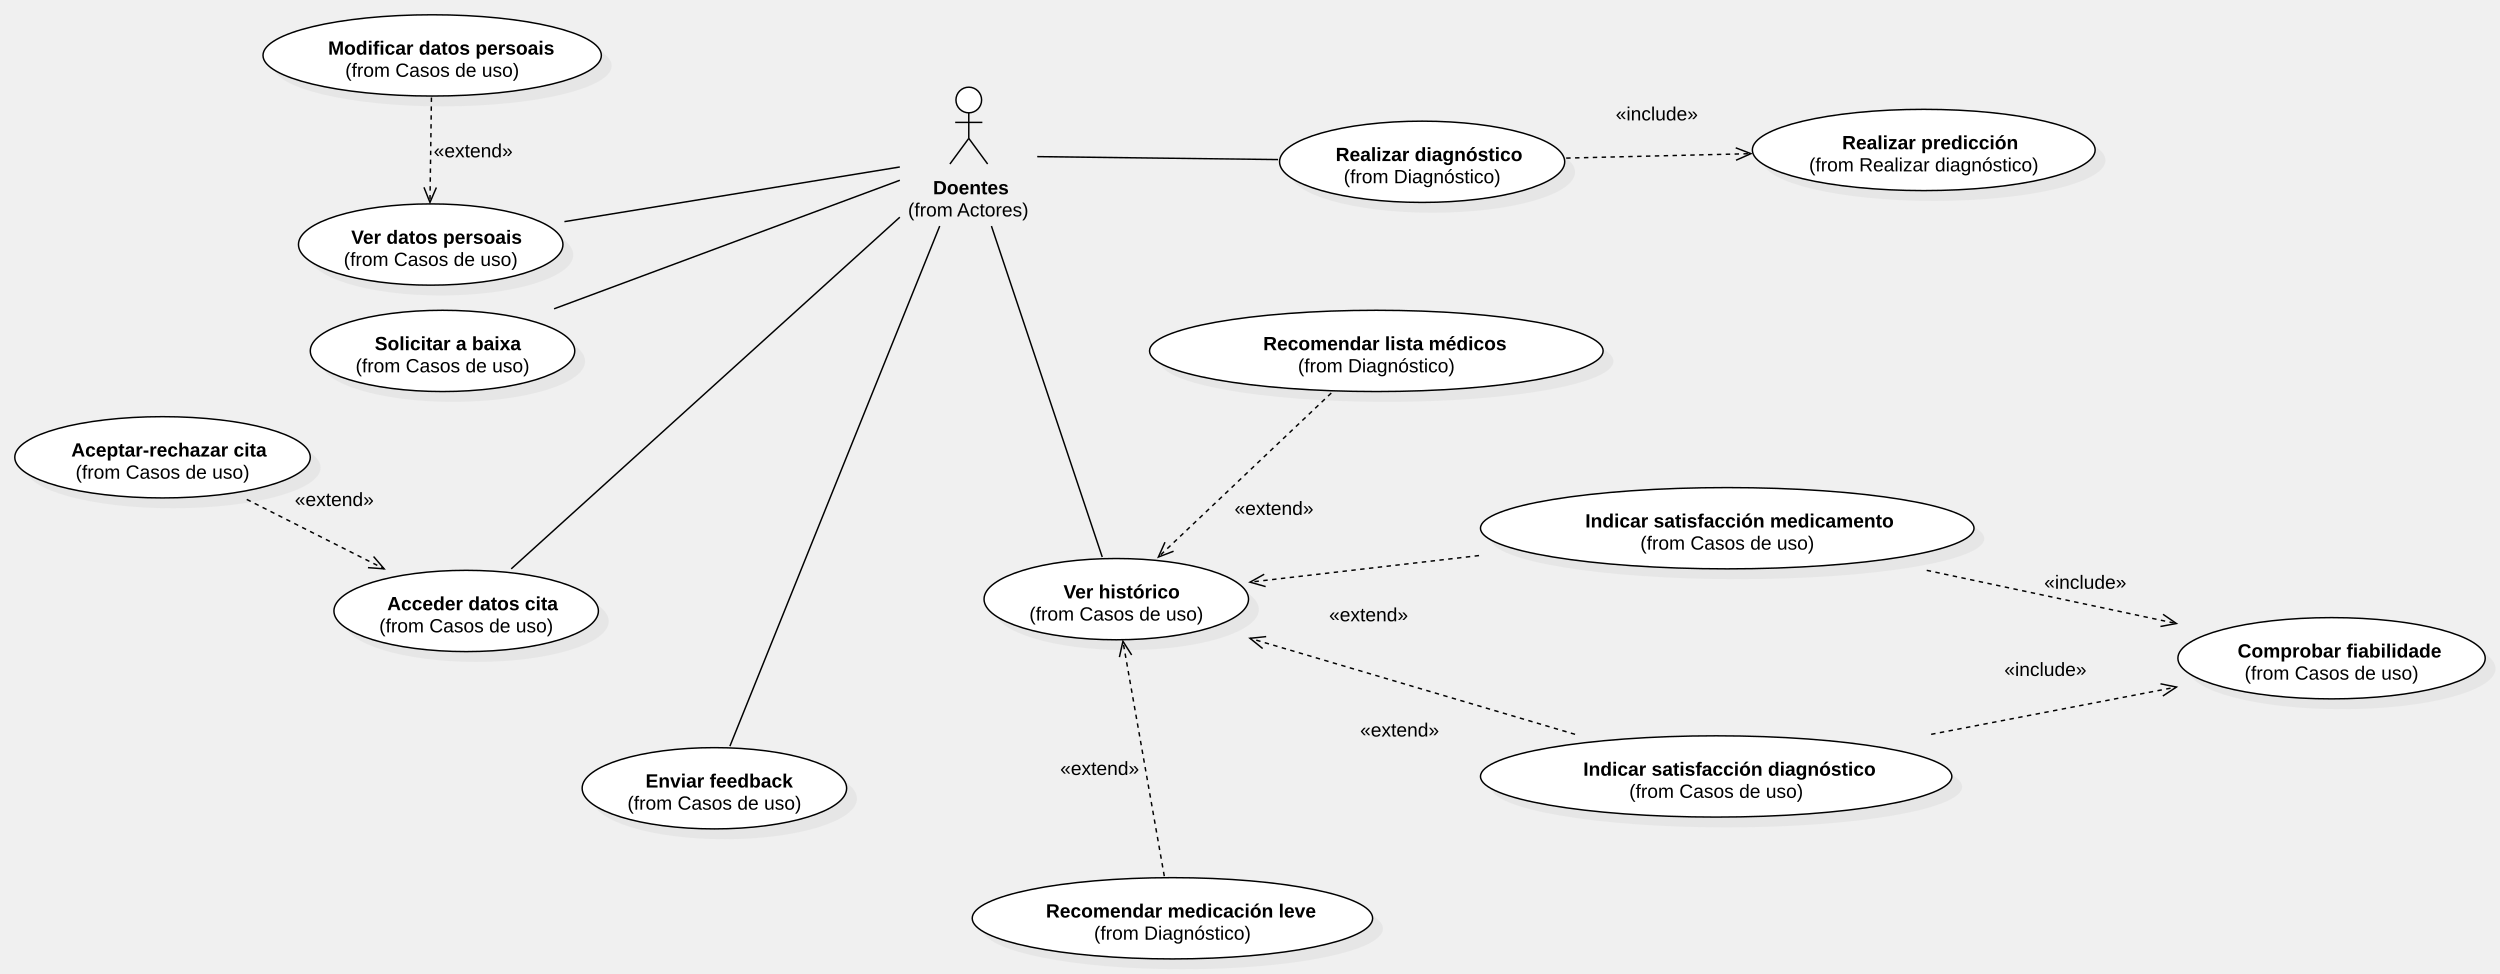
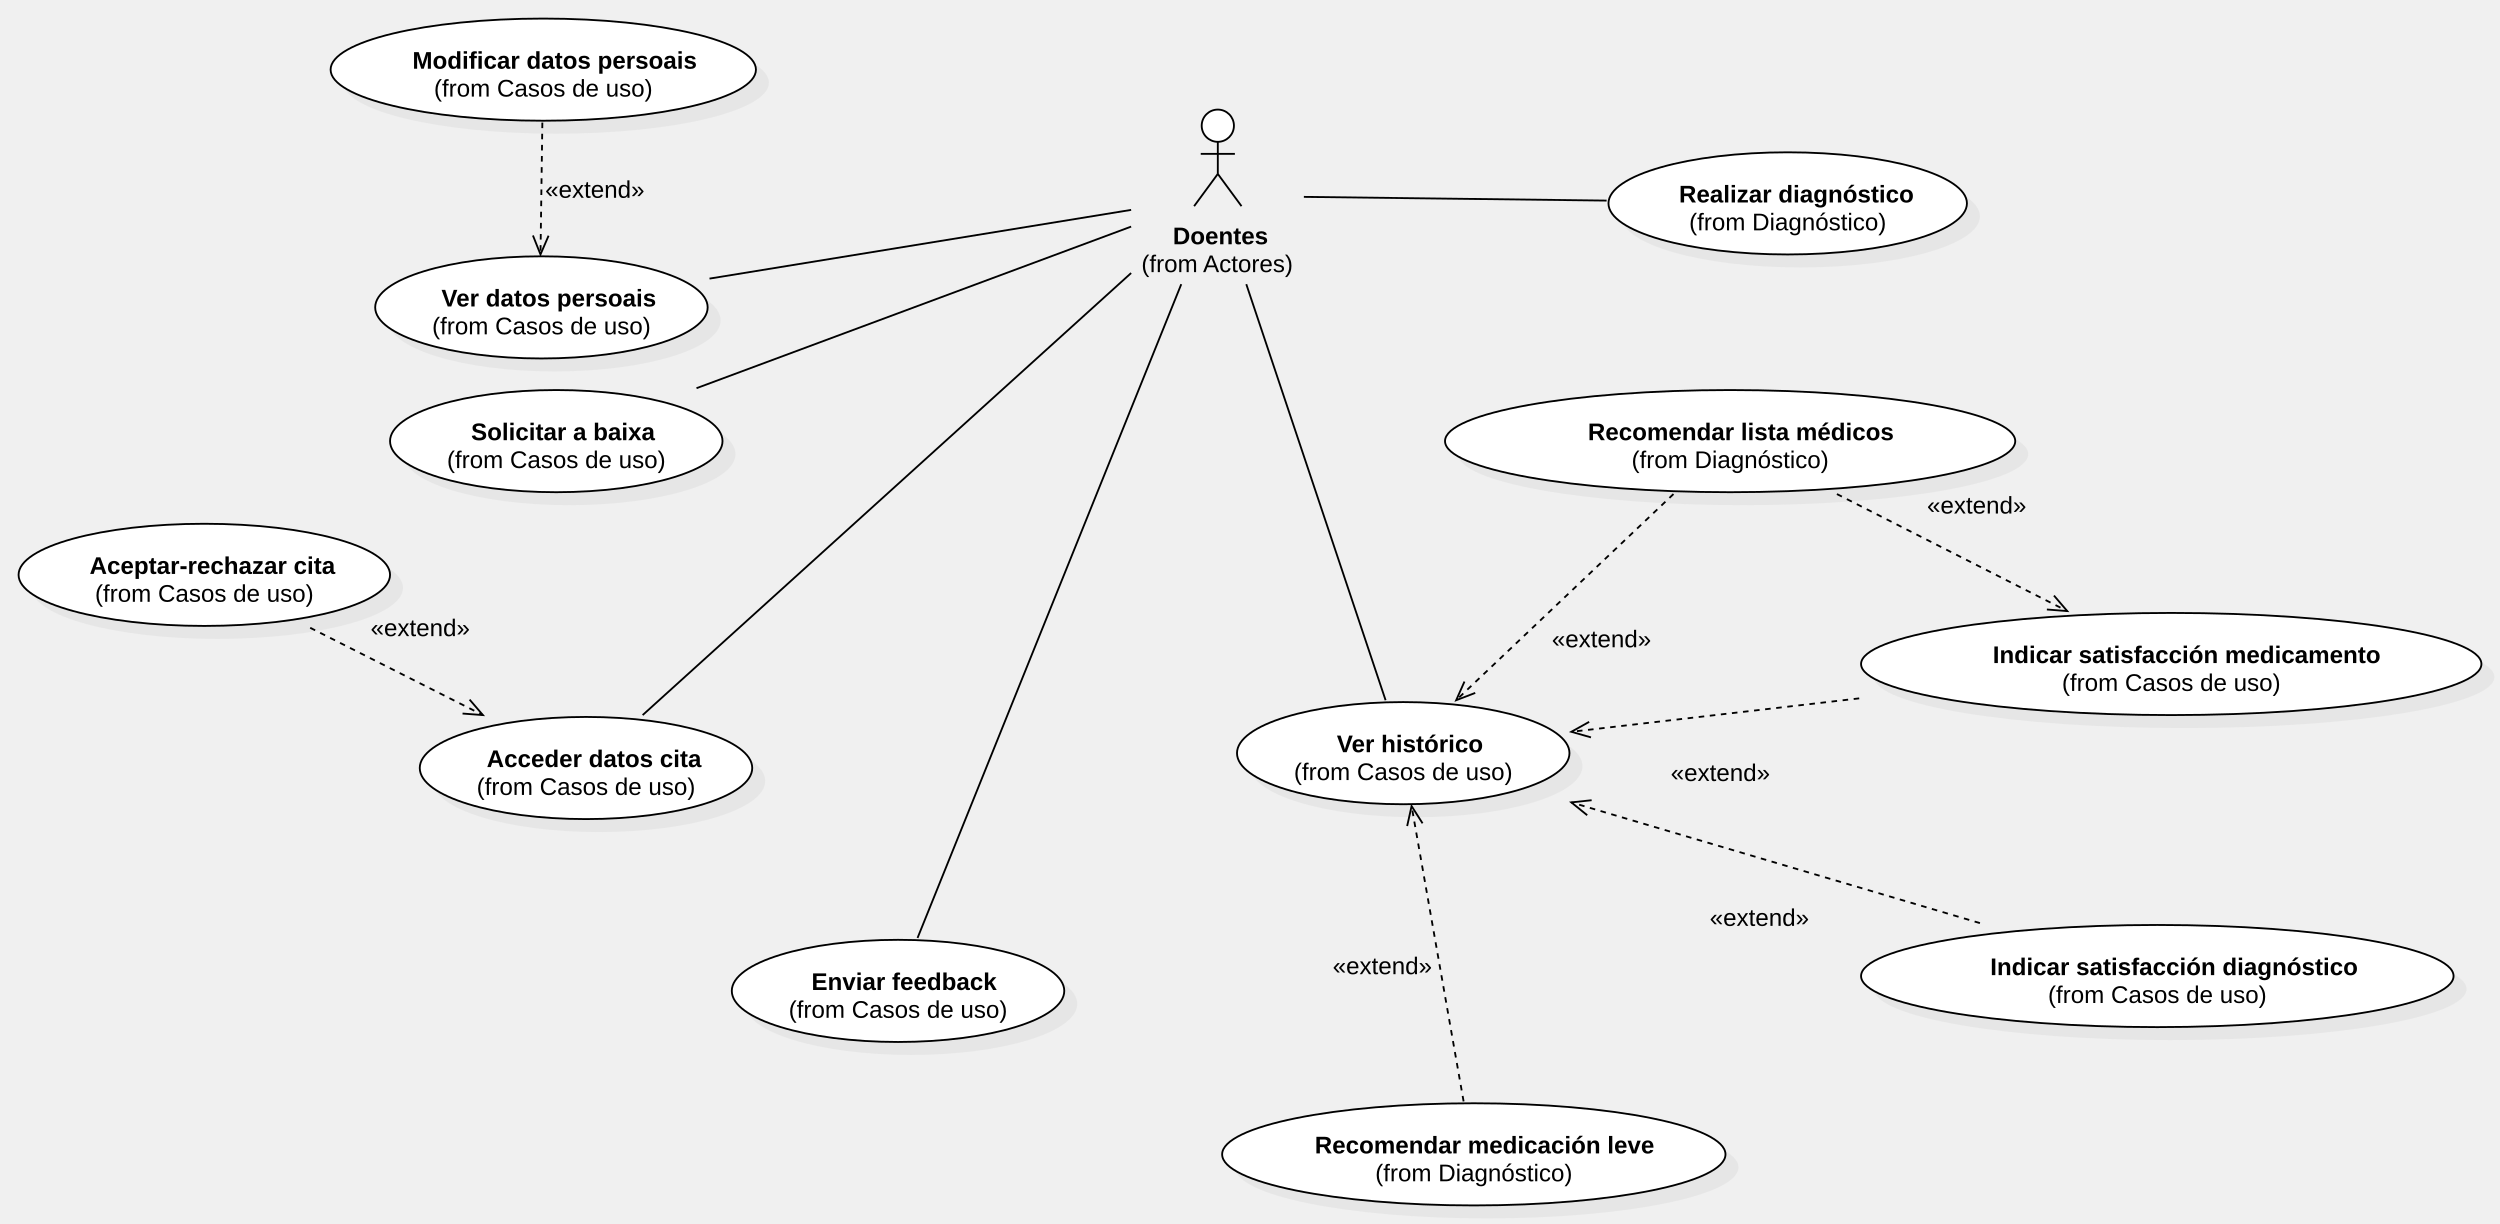
- <svg xmlns="http://www.w3.org/2000/svg" version="1.1" width="1692" height="659">
+ <svg xmlns="http://www.w3.org/2000/svg" version="1.1" width="1346" height="659">
  <defs />
  <g>
    <g transform="translate(-22,-246) scale(1,1)">
      <path fill="#ffffff" stroke="none" d="M 668.992 313.68 C 668.992 308.886 672.877 305 677.671 305 C 682.464 305 686.35 308.886 686.35 313.68 C 686.35 318.474 682.464 322.36 677.671 322.36 C 672.877 322.36 668.992 318.474 668.992 313.68 Z" />
    </g>
    <g transform="translate(-22,-246) scale(1,1)">
      <path fill="none" stroke="#000000" d="M 668.992 313.68 C 668.992 308.886 672.877 305 677.671 305 C 682.464 305 686.35 308.886 686.35 313.68 C 686.35 318.474 682.464 322.36 677.671 322.36 C 672.877 322.36 668.992 318.474 668.992 313.68 Z" stroke-miterlimit="10" />
    </g>
    <g transform="translate(-22,-246) scale(1,1)">
      <path fill="none" stroke="#000000" d="M 677.671 322.36 L 677.671 339.64" stroke-miterlimit="10" />
    </g>
    <g transform="translate(-22,-246) scale(1,1)">
      <path fill="none" stroke="#000000" d="M 668.481 328.84 L 686.861 328.84" stroke-miterlimit="10" />
    </g>
    <g transform="translate(-22,-246) scale(1,1)">
      <path fill="none" stroke="#000000" d="M 677.671 339.64 L 664.907 357" stroke-miterlimit="10" />
    </g>
    <g transform="translate(-22,-246) scale(1,1)">
      <path fill="none" stroke="#000000" d="M 677.671 339.64 L 690.435 357" stroke-miterlimit="10" />
    </g>
    <g transform="translate(-22,-246) scale(1,1)">
      <g>
        <path fill="none" stroke="none" />
        <text fill="#000000" stroke="none" font-family="Arial" font-size="13px" font-style="normal" font-weight="bold" text-decoration="none" x="653.461" y="377.5">Doentes</text>
      </g>
    </g>
    <g transform="translate(-22,-246) scale(1,1)">
      <g>
        <path fill="none" stroke="none" />
        <text fill="#000000" stroke="none" font-family="Arial" font-size="13px" font-style="normal" font-weight="normal" text-decoration="none" x="636.5" y="392.5">(from Actores)</text>
      </g>
    </g>
    <g transform="translate(-22,-246) scale(1,1)">
      <path fill="#C0C0C0" stroke="none" d="M 895 362.5 C 895 347.312 938.205 335 991.5 335 C 1044.795 335 1088 347.312 1088 362.5 C 1088 377.688 1044.795 390 991.5 390 C 938.205 390 895 377.688 895 362.5 Z" opacity="0.2" />
    </g>
    <g transform="translate(-22,-246) scale(1,1)">
      <path fill="#ffffff" stroke="none" d="M 888 355.5 C 888 340.312 931.205 328 984.5 328 C 1037.795 328 1081 340.312 1081 355.5 C 1081 370.688 1037.795 383 984.5 383 C 931.205 383 888 370.688 888 355.5 Z" />
    </g>
    <g transform="translate(-22,-246) scale(1,1)">
      <path fill="none" stroke="#000000" d="M 888 355.5 C 888 340.312 931.205 328 984.5 328 C 1037.795 328 1081 340.312 1081 355.5 C 1081 370.688 1037.795 383 984.5 383 C 931.205 383 888 370.688 888 355.5 Z" stroke-miterlimit="10" />
    </g>
    <g transform="translate(-22,-246) scale(1,1)">
      <g>
        <path fill="none" stroke="none" />
        <text fill="#000000" stroke="none" font-family="Arial" font-size="13px" font-style="normal" font-weight="bold" text-decoration="none" x="925.968" y="355">Realizar diagnóstico</text>
      </g>
    </g>
    <g transform="translate(-22,-246) scale(1,1)">
      <g>
        <path fill="none" stroke="none" />
        <text fill="#000000" stroke="none" font-family="Arial" font-size="13px" font-style="normal" font-weight="normal" text-decoration="none" x="931.402" y="370">(from Diagnóstico)</text>
      </g>
    </g>
    <g transform="translate(-22,-246) scale(1,1)">
      <path fill="none" stroke="#000000" d="M 724 352 L 887 354" stroke-miterlimit="10" />
    </g>
    <g transform="translate(-22,-246) scale(1,1)">
      <path fill="#C0C0C0" stroke="none" d="M 423 786.5 C 423 771.312 463.071 759 512.5 759 C 561.929 759 602 771.312 602 786.5 C 602 801.688 561.929 814 512.5 814 C 463.071 814 423 801.688 423 786.5 Z" opacity="0.2" />
    </g>
    <g transform="translate(-22,-246) scale(1,1)">
      <path fill="#ffffff" stroke="none" d="M 416 779.5 C 416 764.312 456.071 752 505.5 752 C 554.929 752 595 764.312 595 779.5 C 595 794.688 554.929 807 505.5 807 C 456.071 807 416 794.688 416 779.5 Z" />
    </g>
    <g transform="translate(-22,-246) scale(1,1)">
      <path fill="none" stroke="#000000" d="M 416 779.5 C 416 764.312 456.071 752 505.5 752 C 554.929 752 595 764.312 595 779.5 C 595 794.688 554.929 807 505.5 807 C 456.071 807 416 794.688 416 779.5 Z" stroke-miterlimit="10" />
    </g>
    <g transform="translate(-22,-246) scale(1,1)">
      <g>
        <path fill="none" stroke="none" />
        <text fill="#000000" stroke="none" font-family="Arial" font-size="13px" font-style="normal" font-weight="bold" text-decoration="none" x="458.889" y="779">Enviar feedback</text>
      </g>
    </g>
    <g transform="translate(-22,-246) scale(1,1)">
      <g>
        <path fill="none" stroke="none" />
        <text fill="#000000" stroke="none" font-family="Arial" font-size="13px" font-style="normal" font-weight="normal" text-decoration="none" x="446.619" y="794">(from Casos de uso)</text>
      </g>
    </g>
    <g transform="translate(-22,-246) scale(1,1)">
      <path fill="none" stroke="#000000" d="M 658 399 L 516 751" stroke-miterlimit="10" />
    </g>
    <g transform="translate(-22,-246) scale(1,1)">
      <path fill="#C0C0C0" stroke="none" d="M 695 658.5 C 695 643.312 735.071 631 784.5 631 C 833.929 631 874 643.312 874 658.5 C 874 673.688 833.929 686 784.5 686 C 735.071 686 695 673.688 695 658.5 Z" opacity="0.2" />
    </g>
    <g transform="translate(-22,-246) scale(1,1)">
      <path fill="#ffffff" stroke="none" d="M 688 651.5 C 688 636.312 728.071 624 777.5 624 C 826.929 624 867 636.312 867 651.5 C 867 666.688 826.929 679 777.5 679 C 728.071 679 688 666.688 688 651.5 Z" />
    </g>
    <g transform="translate(-22,-246) scale(1,1)">
      <path fill="none" stroke="#000000" d="M 688 651.5 C 688 636.312 728.071 624 777.5 624 C 826.929 624 867 636.312 867 651.5 C 867 666.688 826.929 679 777.5 679 C 728.071 679 688 666.688 688 651.5 Z" stroke-miterlimit="10" />
    </g>
    <g transform="translate(-22,-246) scale(1,1)">
      <g>
        <path fill="none" stroke="none" />
        <text fill="#000000" stroke="none" font-family="Arial" font-size="13px" font-style="normal" font-weight="bold" text-decoration="none" x="741.734" y="651">Ver histórico</text>
      </g>
    </g>
    <g transform="translate(-22,-246) scale(1,1)">
      <g>
        <path fill="none" stroke="none" />
        <text fill="#000000" stroke="none" font-family="Arial" font-size="13px" font-style="normal" font-weight="normal" text-decoration="none" x="718.619" y="666">(from Casos de uso)</text>
      </g>
    </g>
    <g transform="translate(-22,-246) scale(1,1)">
      <path fill="none" stroke="#000000" d="M 693 399 L 768 623" stroke-miterlimit="10" />
    </g>
    <g transform="translate(-22,-246) scale(1,1)">
      <path fill="#C0C0C0" stroke="none" d="M 807 490.5 C 807 475.312 875.724 463 960.5 463 C 1045.276 463 1114 475.312 1114 490.5 C 1114 505.688 1045.276 518 960.5 518 C 875.724 518 807 505.688 807 490.5 Z" opacity="0.2" />
    </g>
    <g transform="translate(-22,-246) scale(1,1)">
      <path fill="#ffffff" stroke="none" d="M 800 483.5 C 800 468.312 868.724 456 953.5 456 C 1038.276 456 1107 468.312 1107 483.5 C 1107 498.688 1038.276 511 953.5 511 C 868.724 511 800 498.688 800 483.5 Z" />
    </g>
    <g transform="translate(-22,-246) scale(1,1)">
      <path fill="none" stroke="#000000" d="M 800 483.5 C 800 468.312 868.724 456 953.5 456 C 1038.276 456 1107 468.312 1107 483.5 C 1107 498.688 1038.276 511 953.5 511 C 868.724 511 800 498.688 800 483.5 Z" stroke-miterlimit="10" />
    </g>
    <g transform="translate(-22,-246) scale(1,1)">
      <g>
        <path fill="none" stroke="none" />
        <text fill="#000000" stroke="none" font-family="Arial" font-size="13px" font-style="normal" font-weight="bold" text-decoration="none" x="876.912" y="483">Recomendar lista médicos</text>
      </g>
    </g>
    <g transform="translate(-22,-246) scale(1,1)">
      <g>
        <path fill="none" stroke="none" />
        <text fill="#000000" stroke="none" font-family="Arial" font-size="13px" font-style="normal" font-weight="normal" text-decoration="none" x="900.402" y="498">(from Diagnóstico)</text>
      </g>
    </g>
    <g transform="translate(-22,-246) scale(1,1)">
      <path fill="#C0C0C0" stroke="none" d="M 255 666.5 C 255 651.312 295.071 639 344.5 639 C 393.929 639 434 651.312 434 666.5 C 434 681.688 393.929 694 344.5 694 C 295.071 694 255 681.688 255 666.5 Z" opacity="0.2" />
    </g>
    <g transform="translate(-22,-246) scale(1,1)">
      <path fill="#ffffff" stroke="none" d="M 248 659.5 C 248 644.312 288.071 632 337.5 632 C 386.929 632 427 644.312 427 659.5 C 427 674.688 386.929 687 337.5 687 C 288.071 687 248 674.688 248 659.5 Z" />
    </g>
    <g transform="translate(-22,-246) scale(1,1)">
      <path fill="none" stroke="#000000" d="M 248 659.5 C 248 644.312 288.071 632 337.5 632 C 386.929 632 427 644.312 427 659.5 C 427 674.688 386.929 687 337.5 687 C 288.071 687 248 674.688 248 659.5 Z" stroke-miterlimit="10" />
    </g>
    <g transform="translate(-22,-246) scale(1,1)">
      <g>
        <path fill="none" stroke="none" />
        <text fill="#000000" stroke="none" font-family="Arial" font-size="13px" font-style="normal" font-weight="bold" text-decoration="none" x="284.027" y="659">Acceder datos cita</text>
      </g>
    </g>
    <g transform="translate(-22,-246) scale(1,1)">
      <g>
        <path fill="none" stroke="none" />
        <text fill="#000000" stroke="none" font-family="Arial" font-size="13px" font-style="normal" font-weight="normal" text-decoration="none" x="278.619" y="674">(from Casos de uso)</text>
      </g>
    </g>
    <g transform="translate(-22,-246) scale(1,1)">
      <path fill="none" stroke="#000000" d="M 631 393 L 368 631" stroke-miterlimit="10" />
    </g>
    <g transform="translate(-22,-246) scale(1,1)">
      <path fill="#C0C0C0" stroke="none" d="M 39 562.5 C 39 547.312 83.772 535 139 535 C 194.228 535 239 547.312 239 562.5 C 239 577.688 194.228 590 139 590 C 83.772 590 39 577.688 39 562.5 Z" opacity="0.2" />
    </g>
    <g transform="translate(-22,-246) scale(1,1)">
      <path fill="#ffffff" stroke="none" d="M 32 555.5 C 32 540.312 76.772 528 132 528 C 187.228 528 232 540.312 232 555.5 C 232 570.688 187.228 583 132 583 C 76.772 583 32 570.688 32 555.5 Z" />
    </g>
    <g transform="translate(-22,-246) scale(1,1)">
      <path fill="none" stroke="#000000" d="M 32 555.5 C 32 540.312 76.772 528 132 528 C 187.228 528 232 540.312 232 555.5 C 232 570.688 187.228 583 132 583 C 76.772 583 32 570.688 32 555.5 Z" stroke-miterlimit="10" />
    </g>
    <g transform="translate(-22,-246) scale(1,1)">
      <g>
        <path fill="none" stroke="none" />
        <text fill="#000000" stroke="none" font-family="Arial" font-size="13px" font-style="normal" font-weight="bold" text-decoration="none" x="70.225" y="555">Aceptar-rechazar cita</text>
      </g>
    </g>
    <g transform="translate(-22,-246) scale(1,1)">
      <g>
        <path fill="none" stroke="none" />
        <text fill="#000000" stroke="none" font-family="Arial" font-size="13px" font-style="normal" font-weight="normal" text-decoration="none" x="73.119" y="570">(from Casos de uso)</text>
      </g>
    </g>
    <g transform="translate(-22,-246) scale(1,1)">
      <path fill="#C0C0C0" stroke="none" d="M 239 490.5 C 239 475.312 279.071 463 328.5 463 C 377.929 463 418 475.312 418 490.5 C 418 505.688 377.929 518 328.5 518 C 279.071 518 239 505.688 239 490.5 Z" opacity="0.2" />
    </g>
    <g transform="translate(-22,-246) scale(1,1)">
      <path fill="#ffffff" stroke="none" d="M 232 483.5 C 232 468.312 272.071 456 321.5 456 C 370.929 456 411 468.312 411 483.5 C 411 498.688 370.929 511 321.5 511 C 272.071 511 232 498.688 232 483.5 Z" />
    </g>
    <g transform="translate(-22,-246) scale(1,1)">
      <path fill="none" stroke="#000000" d="M 232 483.5 C 232 468.312 272.071 456 321.5 456 C 370.929 456 411 468.312 411 483.5 C 411 498.688 370.929 511 321.5 511 C 272.071 511 232 498.688 232 483.5 Z" stroke-miterlimit="10" />
    </g>
    <g transform="translate(-22,-246) scale(1,1)">
      <g>
        <path fill="none" stroke="none" />
        <text fill="#000000" stroke="none" font-family="Arial" font-size="13px" font-style="normal" font-weight="bold" text-decoration="none" x="275.616" y="483">Solicitar a baixa</text>
      </g>
    </g>
    <g transform="translate(-22,-246) scale(1,1)">
      <g>
        <path fill="none" stroke="none" />
        <text fill="#000000" stroke="none" font-family="Arial" font-size="13px" font-style="normal" font-weight="normal" text-decoration="none" x="262.619" y="498">(from Casos de uso)</text>
      </g>
    </g>
    <g transform="translate(-22,-246) scale(1,1)">
      <path fill="none" stroke="#000000" d="M 631 368 L 397 455" stroke-miterlimit="10" />
    </g>
    <g transform="translate(-22,-246) scale(1,1)">
      <path fill="#C0C0C0" stroke="none" d="M 231 418.5 C 231 403.312 271.071 391 320.5 391 C 369.929 391 410 403.312 410 418.5 C 410 433.688 369.929 446 320.5 446 C 271.071 446 231 433.688 231 418.5 Z" opacity="0.2" />
    </g>
    <g transform="translate(-22,-246) scale(1,1)">
      <path fill="#ffffff" stroke="none" d="M 224 411.5 C 224 396.312 264.071 384 313.5 384 C 362.929 384 403 396.312 403 411.5 C 403 426.688 362.929 439 313.5 439 C 264.071 439 224 426.688 224 411.5 Z" />
    </g>
    <g transform="translate(-22,-246) scale(1,1)">
      <path fill="none" stroke="#000000" d="M 224 411.5 C 224 396.312 264.071 384 313.5 384 C 362.929 384 403 396.312 403 411.5 C 403 426.688 362.929 439 313.5 439 C 264.071 439 224 426.688 224 411.5 Z" stroke-miterlimit="10" />
    </g>
    <g transform="translate(-22,-246) scale(1,1)">
      <g>
        <path fill="none" stroke="none" />
        <text fill="#000000" stroke="none" font-family="Arial" font-size="13px" font-style="normal" font-weight="bold" text-decoration="none" x="259.662" y="411">Ver datos persoais</text>
      </g>
    </g>
    <g transform="translate(-22,-246) scale(1,1)">
      <g>
        <path fill="none" stroke="none" />
        <text fill="#000000" stroke="none" font-family="Arial" font-size="13px" font-style="normal" font-weight="normal" text-decoration="none" x="254.619" y="426">(from Casos de uso)</text>
      </g>
    </g>
    <g transform="translate(-22,-246) scale(1,1)">
      <path fill="none" stroke="#000000" d="M 631 359 L 404 396" stroke-miterlimit="10" />
    </g>
    <g transform="translate(-22,-246) scale(1,1)">
      <path fill="#C0C0C0" stroke="none" d="M 207 290.5 C 207 275.312 258.263 263 321.5 263 C 384.737 263 436 275.312 436 290.5 C 436 305.688 384.737 318 321.5 318 C 258.263 318 207 305.688 207 290.5 Z" opacity="0.2" />
    </g>
    <g transform="translate(-22,-246) scale(1,1)">
      <path fill="#ffffff" stroke="none" d="M 200 283.5 C 200 268.312 251.263 256 314.5 256 C 377.737 256 429 268.312 429 283.5 C 429 298.688 377.737 311 314.5 311 C 251.263 311 200 298.688 200 283.5 Z" />
    </g>
    <g transform="translate(-22,-246) scale(1,1)">
      <path fill="none" stroke="#000000" d="M 200 283.5 C 200 268.312 251.263 256 314.5 256 C 377.737 256 429 268.312 429 283.5 C 429 298.688 377.737 311 314.5 311 C 251.263 311 200 298.688 200 283.5 Z" stroke-miterlimit="10" />
    </g>
    <g transform="translate(-22,-246) scale(1,1)">
      <g>
        <path fill="none" stroke="none" />
        <text fill="#000000" stroke="none" font-family="Arial" font-size="13px" font-style="normal" font-weight="bold" text-decoration="none" x="244.051" y="283">Modificar datos persoais</text>
      </g>
    </g>
    <g transform="translate(-22,-246) scale(1,1)">
      <g>
        <path fill="none" stroke="none" />
        <text fill="#000000" stroke="none" font-family="Arial" font-size="13px" font-style="normal" font-weight="normal" text-decoration="none" x="255.619" y="298">(from Casos de uso)</text>
      </g>
    </g>
    <g transform="translate(-22,-246) scale(1,1)">
-       <path fill="#C0C0C0" stroke="none" d="M 1215 354.5 C 1215 339.312 1266.935 327 1331 327 C 1395.065 327 1447 339.312 1447 354.5 C 1447 369.688 1395.065 382 1331 382 C 1266.935 382 1215 369.688 1215 354.5 Z" opacity="0.2" />
-     </g>
-     <g transform="translate(-22,-246) scale(1,1)">
-       <path fill="#ffffff" stroke="none" d="M 1208 347.5 C 1208 332.312 1259.935 320 1324 320 C 1388.065 320 1440 332.312 1440 347.5 C 1440 362.688 1388.065 375 1324 375 C 1259.935 375 1208 362.688 1208 347.5 Z" />
-     </g>
-     <g transform="translate(-22,-246) scale(1,1)">
-       <path fill="none" stroke="#000000" d="M 1208 347.5 C 1208 332.312 1259.935 320 1324 320 C 1388.065 320 1440 332.312 1440 347.5 C 1440 362.688 1388.065 375 1324 375 C 1259.935 375 1208 362.688 1208 347.5 Z" stroke-miterlimit="10" />
-     </g>
-     <g transform="translate(-22,-246) scale(1,1)">
-       <g>
-         <path fill="none" stroke="none" />
-         <text fill="#000000" stroke="none" font-family="Arial" font-size="13px" font-style="normal" font-weight="bold" text-decoration="none" x="1268.725" y="347">Realizar predicción</text>
-       </g>
-     </g>
-     <g transform="translate(-22,-246) scale(1,1)">
-       <g>
-         <path fill="none" stroke="none" />
-         <text fill="#000000" stroke="none" font-family="Arial" font-size="13px" font-style="normal" font-weight="normal" text-decoration="none" x="1246.333" y="362">(from Realizar diagnóstico)</text>
-       </g>
-     </g>
-     <g transform="translate(-22,-246) scale(1,1)">
-       <path fill="none" stroke="#000000" d="M 1082 353 L 1207 350" stroke-miterlimit="10" stroke-dasharray="3" />
-     </g>
-     <g transform="translate(-22,-246) scale(1,1)">
-       <path fill="none" stroke="#000000" d="M 1196.941 354.452 L 1207 350 L 1196.739 346.036" stroke-miterlimit="10" />
-     </g>
-     <g transform="translate(-22,-246) scale(1,1)">
-       <g>
-         <path fill="none" stroke="none" />
-         <text fill="#000000" stroke="none" font-family="Arial" font-size="13px" font-style="normal" font-weight="normal" text-decoration="none" x="1115.5" y="327.5">«include»</text>
-       </g>
-     </g>
-     <g transform="translate(-22,-246) scale(1,1)">
      <path fill="#C0C0C0" stroke="none" d="M 687 874.5 C 687 859.312 747.665 847 822.5 847 C 897.335 847 958 859.312 958 874.5 C 958 889.688 897.335 902 822.5 902 C 747.665 902 687 889.688 687 874.5 Z" opacity="0.2" />
    </g>
    <g transform="translate(-22,-246) scale(1,1)">
      <path fill="#ffffff" stroke="none" d="M 680 867.5 C 680 852.312 740.665 840 815.5 840 C 890.335 840 951 852.312 951 867.5 C 951 882.688 890.335 895 815.5 895 C 740.665 895 680 882.688 680 867.5 Z" />
    </g>
    <g transform="translate(-22,-246) scale(1,1)">
      <path fill="none" stroke="#000000" d="M 680 867.5 C 680 852.312 740.665 840 815.5 840 C 890.335 840 951 852.312 951 867.5 C 951 882.688 890.335 895 815.5 895 C 740.665 895 680 882.688 680 867.5 Z" stroke-miterlimit="10" />
    </g>
    <g transform="translate(-22,-246) scale(1,1)">
      <g>
        <path fill="none" stroke="none" />
        <text fill="#000000" stroke="none" font-family="Arial" font-size="13px" font-style="normal" font-weight="bold" text-decoration="none" x="729.873" y="867">Recomendar medicación leve</text>
      </g>
    </g>
    <g transform="translate(-22,-246) scale(1,1)">
      <g>
        <path fill="none" stroke="none" />
        <text fill="#000000" stroke="none" font-family="Arial" font-size="13px" font-style="normal" font-weight="normal" text-decoration="none" x="762.402" y="882">(from Diagnóstico)</text>
      </g>
    </g>
    <g transform="translate(-22,-246) scale(1,1)">
      <path fill="#C0C0C0" stroke="none" d="M 1031 610.5 C 1031 595.312 1105.768 583 1198 583 C 1290.232 583 1365 595.312 1365 610.5 C 1365 625.688 1290.232 638 1198 638 C 1105.768 638 1031 625.688 1031 610.5 Z" opacity="0.2" />
    </g>
    <g transform="translate(-22,-246) scale(1,1)">
      <path fill="#ffffff" stroke="none" d="M 1024 603.5 C 1024 588.312 1098.768 576 1191 576 C 1283.232 576 1358 588.312 1358 603.5 C 1358 618.688 1283.232 631 1191 631 C 1098.768 631 1024 618.688 1024 603.5 Z" />
    </g>
    <g transform="translate(-22,-246) scale(1,1)">
      <path fill="none" stroke="#000000" d="M 1024 603.5 C 1024 588.312 1098.768 576 1191 576 C 1283.232 576 1358 588.312 1358 603.5 C 1358 618.688 1283.232 631 1191 631 C 1098.768 631 1024 618.688 1024 603.5 Z" stroke-miterlimit="10" />
    </g>
    <g transform="translate(-22,-246) scale(1,1)">
      <g>
        <path fill="none" stroke="none" />
        <text fill="#000000" stroke="none" font-family="Arial" font-size="13px" font-style="normal" font-weight="bold" text-decoration="none" x="1094.9" y="603">Indicar satisfacción medicamento</text>
      </g>
    </g>
    <g transform="translate(-22,-246) scale(1,1)">
      <g>
        <path fill="none" stroke="none" />
        <text fill="#000000" stroke="none" font-family="Arial" font-size="13px" font-style="normal" font-weight="normal" text-decoration="none" x="1132.119" y="618">(from Casos de uso)</text>
      </g>
    </g>
    <g transform="translate(-22,-246) scale(1,1)">
-       <path fill="#C0C0C0" stroke="none" d="M 1503 698.5 C 1503 683.312 1549.562 671 1607 671 C 1664.438 671 1711 683.312 1711 698.5 C 1711 713.688 1664.438 726 1607 726 C 1549.562 726 1503 713.688 1503 698.5 Z" opacity="0.2" />
-     </g>
-     <g transform="translate(-22,-246) scale(1,1)">
-       <path fill="#ffffff" stroke="none" d="M 1496 691.5 C 1496 676.312 1542.562 664 1600 664 C 1657.438 664 1704 676.312 1704 691.5 C 1704 706.688 1657.438 719 1600 719 C 1542.562 719 1496 706.688 1496 691.5 Z" />
-     </g>
-     <g transform="translate(-22,-246) scale(1,1)">
-       <path fill="none" stroke="#000000" d="M 1496 691.5 C 1496 676.312 1542.562 664 1600 664 C 1657.438 664 1704 676.312 1704 691.5 C 1704 706.688 1657.438 719 1600 719 C 1542.562 719 1496 706.688 1496 691.5 Z" stroke-miterlimit="10" />
-     </g>
-     <g transform="translate(-22,-246) scale(1,1)">
-       <g>
-         <path fill="none" stroke="none" />
-         <text fill="#000000" stroke="none" font-family="Arial" font-size="13px" font-style="normal" font-weight="bold" text-decoration="none" x="1536.409" y="691">Comprobar fiabilidade</text>
-       </g>
-     </g>
-     <g transform="translate(-22,-246) scale(1,1)">
-       <g>
-         <path fill="none" stroke="none" />
-         <text fill="#000000" stroke="none" font-family="Arial" font-size="13px" font-style="normal" font-weight="normal" text-decoration="none" x="1541.119" y="706">(from Casos de uso)</text>
-       </g>
-     </g>
-     <g transform="translate(-22,-246) scale(1,1)">
-       <path fill="none" stroke="#000000" d="M 1326 632 L 1495 668" stroke-miterlimit="10" stroke-dasharray="3" />
-     </g>
-     <g transform="translate(-22,-246) scale(1,1)">
-       <path fill="none" stroke="#000000" d="M 1484.183 670 L 1495 668 L 1485.937 661.766" stroke-miterlimit="10" />
-     </g>
-     <g transform="translate(-22,-246) scale(1,1)">
-       <g>
-         <path fill="none" stroke="none" />
-         <text fill="#000000" stroke="none" font-family="Arial" font-size="13px" font-style="normal" font-weight="normal" text-decoration="none" x="1405.5" y="644.5">«include»</text>
-       </g>
-     </g>
-     <g transform="translate(-22,-246) scale(1,1)">
      <path fill="#C0C0C0" stroke="none" d="M 1031 778.5 C 1031 763.312 1102.411 751 1190.5 751 C 1278.589 751 1350 763.312 1350 778.5 C 1350 793.688 1278.589 806 1190.5 806 C 1102.411 806 1031 793.688 1031 778.5 Z" opacity="0.2" />
    </g>
    <g transform="translate(-22,-246) scale(1,1)">
      <path fill="#ffffff" stroke="none" d="M 1024 771.5 C 1024 756.312 1095.411 744 1183.5 744 C 1271.589 744 1343 756.312 1343 771.5 C 1343 786.688 1271.589 799 1183.5 799 C 1095.411 799 1024 786.688 1024 771.5 Z" />
    </g>
    <g transform="translate(-22,-246) scale(1,1)">
      <path fill="none" stroke="#000000" d="M 1024 771.5 C 1024 756.312 1095.411 744 1183.5 744 C 1271.589 744 1343 756.312 1343 771.5 C 1343 786.688 1271.589 799 1183.5 799 C 1095.411 799 1024 786.688 1024 771.5 Z" stroke-miterlimit="10" />
    </g>
    <g transform="translate(-22,-246) scale(1,1)">
      <g>
        <path fill="none" stroke="none" />
        <text fill="#000000" stroke="none" font-family="Arial" font-size="13px" font-style="normal" font-weight="bold" text-decoration="none" x="1093.535" y="771">Indicar satisfacción diagnóstico</text>
      </g>
    </g>
    <g transform="translate(-22,-246) scale(1,1)">
      <g>
        <path fill="none" stroke="none" />
        <text fill="#000000" stroke="none" font-family="Arial" font-size="13px" font-style="normal" font-weight="normal" text-decoration="none" x="1124.619" y="786">(from Casos de uso)</text>
      </g>
    </g>
    <g transform="translate(-22,-246) scale(1,1)">
-       <path fill="none" stroke="#000000" d="M 1329 743 L 1495 711" stroke-miterlimit="10" stroke-dasharray="3" />
-     </g>
-     <g transform="translate(-22,-246) scale(1,1)">
-       <path fill="none" stroke="#000000" d="M 1485.818 717.057 L 1495 711 L 1484.224 708.79" stroke-miterlimit="10" />
-     </g>
-     <g transform="translate(-22,-246) scale(1,1)">
-       <g>
-         <path fill="none" stroke="none" />
-         <text fill="#000000" stroke="none" font-family="Arial" font-size="13px" font-style="normal" font-weight="normal" text-decoration="none" x="1378.5" y="703.5">«include»</text>
-       </g>
-     </g>
-     <g transform="translate(-22,-246) scale(1,1)">
      <path fill="none" stroke="#000000" d="M 189 584 L 282 631" stroke-miterlimit="10" stroke-dasharray="3" />
    </g>
    <g transform="translate(-22,-246) scale(1,1)">
      <path fill="none" stroke="#000000" d="M 271.031 630.173 L 282 631 L 274.829 622.659" stroke-miterlimit="10" />
    </g>
    <g transform="translate(-22,-246) scale(1,1)">
      <g>
        <path fill="none" stroke="none" />
        <text fill="#000000" stroke="none" font-family="Arial" font-size="13px" font-style="normal" font-weight="normal" text-decoration="none" x="221.5" y="588.5">«extend»</text>
      </g>
    </g>
    <g transform="translate(-22,-246) scale(1,1)">
      <path fill="none" stroke="#000000" d="M 314 312 L 313 383" stroke-miterlimit="10" stroke-dasharray="3" />
    </g>
    <g transform="translate(-22,-246) scale(1,1)">
      <path fill="none" stroke="#000000" d="M 308.934 372.779 L 313 383 L 317.352 372.898" stroke-miterlimit="10" />
    </g>
    <g transform="translate(-22,-246) scale(1,1)">
      <g>
        <path fill="none" stroke="none" />
        <text fill="#000000" stroke="none" font-family="Arial" font-size="13px" font-style="normal" font-weight="normal" text-decoration="none" x="315.5" y="352.5">«extend»</text>
      </g>
    </g>
    <g transform="translate(-22,-246) scale(1,1)">
      <path fill="none" stroke="#000000" d="M 1023 622 L 868 640" stroke-miterlimit="10" stroke-dasharray="3" />
    </g>
    <g transform="translate(-22,-246) scale(1,1)">
      <path fill="none" stroke="#000000" d="M 877.609 634.646 L 868 640 L 878.58 643.009" stroke-miterlimit="10" />
    </g>
    <g transform="translate(-22,-246) scale(1,1)">
      <g>
        <path fill="none" stroke="none" />
        <text fill="#000000" stroke="none" font-family="Arial" font-size="13px" font-style="normal" font-weight="normal" text-decoration="none" x="921.5" y="666.5">«extend»</text>
      </g>
    </g>
    <g transform="translate(-22,-246) scale(1,1)">
      <path fill="none" stroke="#000000" d="M 1088 743 L 868 678" stroke-miterlimit="10" stroke-dasharray="3" />
    </g>
    <g transform="translate(-22,-246) scale(1,1)">
      <path fill="none" stroke="#000000" d="M 878.939 676.843 L 868 678 L 876.553 684.917" stroke-miterlimit="10" />
    </g>
    <g transform="translate(-22,-246) scale(1,1)">
      <g>
        <path fill="none" stroke="none" />
        <text fill="#000000" stroke="none" font-family="Arial" font-size="13px" font-style="normal" font-weight="normal" text-decoration="none" x="942.5" y="744.5">«extend»</text>
      </g>
    </g>
    <g transform="translate(-22,-246) scale(1,1)">
      <path fill="none" stroke="#000000" d="M 923 512 L 806 623" stroke-miterlimit="10" stroke-dasharray="3" />
    </g>
    <g transform="translate(-22,-246) scale(1,1)">
      <path fill="none" stroke="#000000" d="M 810.475 612.952 L 806 623 L 816.27 619.059" stroke-miterlimit="10" />
    </g>
    <g transform="translate(-22,-246) scale(1,1)">
      <g>
        <path fill="none" stroke="none" />
        <text fill="#000000" stroke="none" font-family="Arial" font-size="13px" font-style="normal" font-weight="normal" text-decoration="none" x="857.5" y="594.5">«extend»</text>
      </g>
    </g>
    <g transform="translate(-22,-246) scale(1,1)">
      <path fill="none" stroke="#000000" d="M 810 839 L 782 680" stroke-miterlimit="10" stroke-dasharray="3" />
    </g>
    <g transform="translate(-22,-246) scale(1,1)">
      <path fill="none" stroke="#000000" d="M 787.908 689.279 L 782 680 L 779.617 690.739" stroke-miterlimit="10" />
    </g>
    <g transform="translate(-22,-246) scale(1,1)">
      <g>
        <path fill="none" stroke="none" />
        <text fill="#000000" stroke="none" font-family="Arial" font-size="13px" font-style="normal" font-weight="normal" text-decoration="none" x="739.5" y="770.5">«extend»</text>
+       </g>
+     </g>
+     <g transform="translate(-22,-246) scale(1,1)">
+       <path fill="none" stroke="#000000" d="M 1011 512 L 1135 575" stroke-miterlimit="10" stroke-dasharray="3" />
+     </g>
+     <g transform="translate(-22,-246) scale(1,1)">
+       <path fill="none" stroke="#000000" d="M 1124.033 574.15 L 1135 575 L 1127.846 566.644" stroke-miterlimit="10" />
+     </g>
+     <g transform="translate(-22,-246) scale(1,1)">
+       <g>
+         <path fill="none" stroke="none" />
+         <text fill="#000000" stroke="none" font-family="Arial" font-size="13px" font-style="normal" font-weight="normal" text-decoration="none" x="1059.5" y="522.5">«extend»</text>
      </g>
    </g>
  </g>
</svg>
